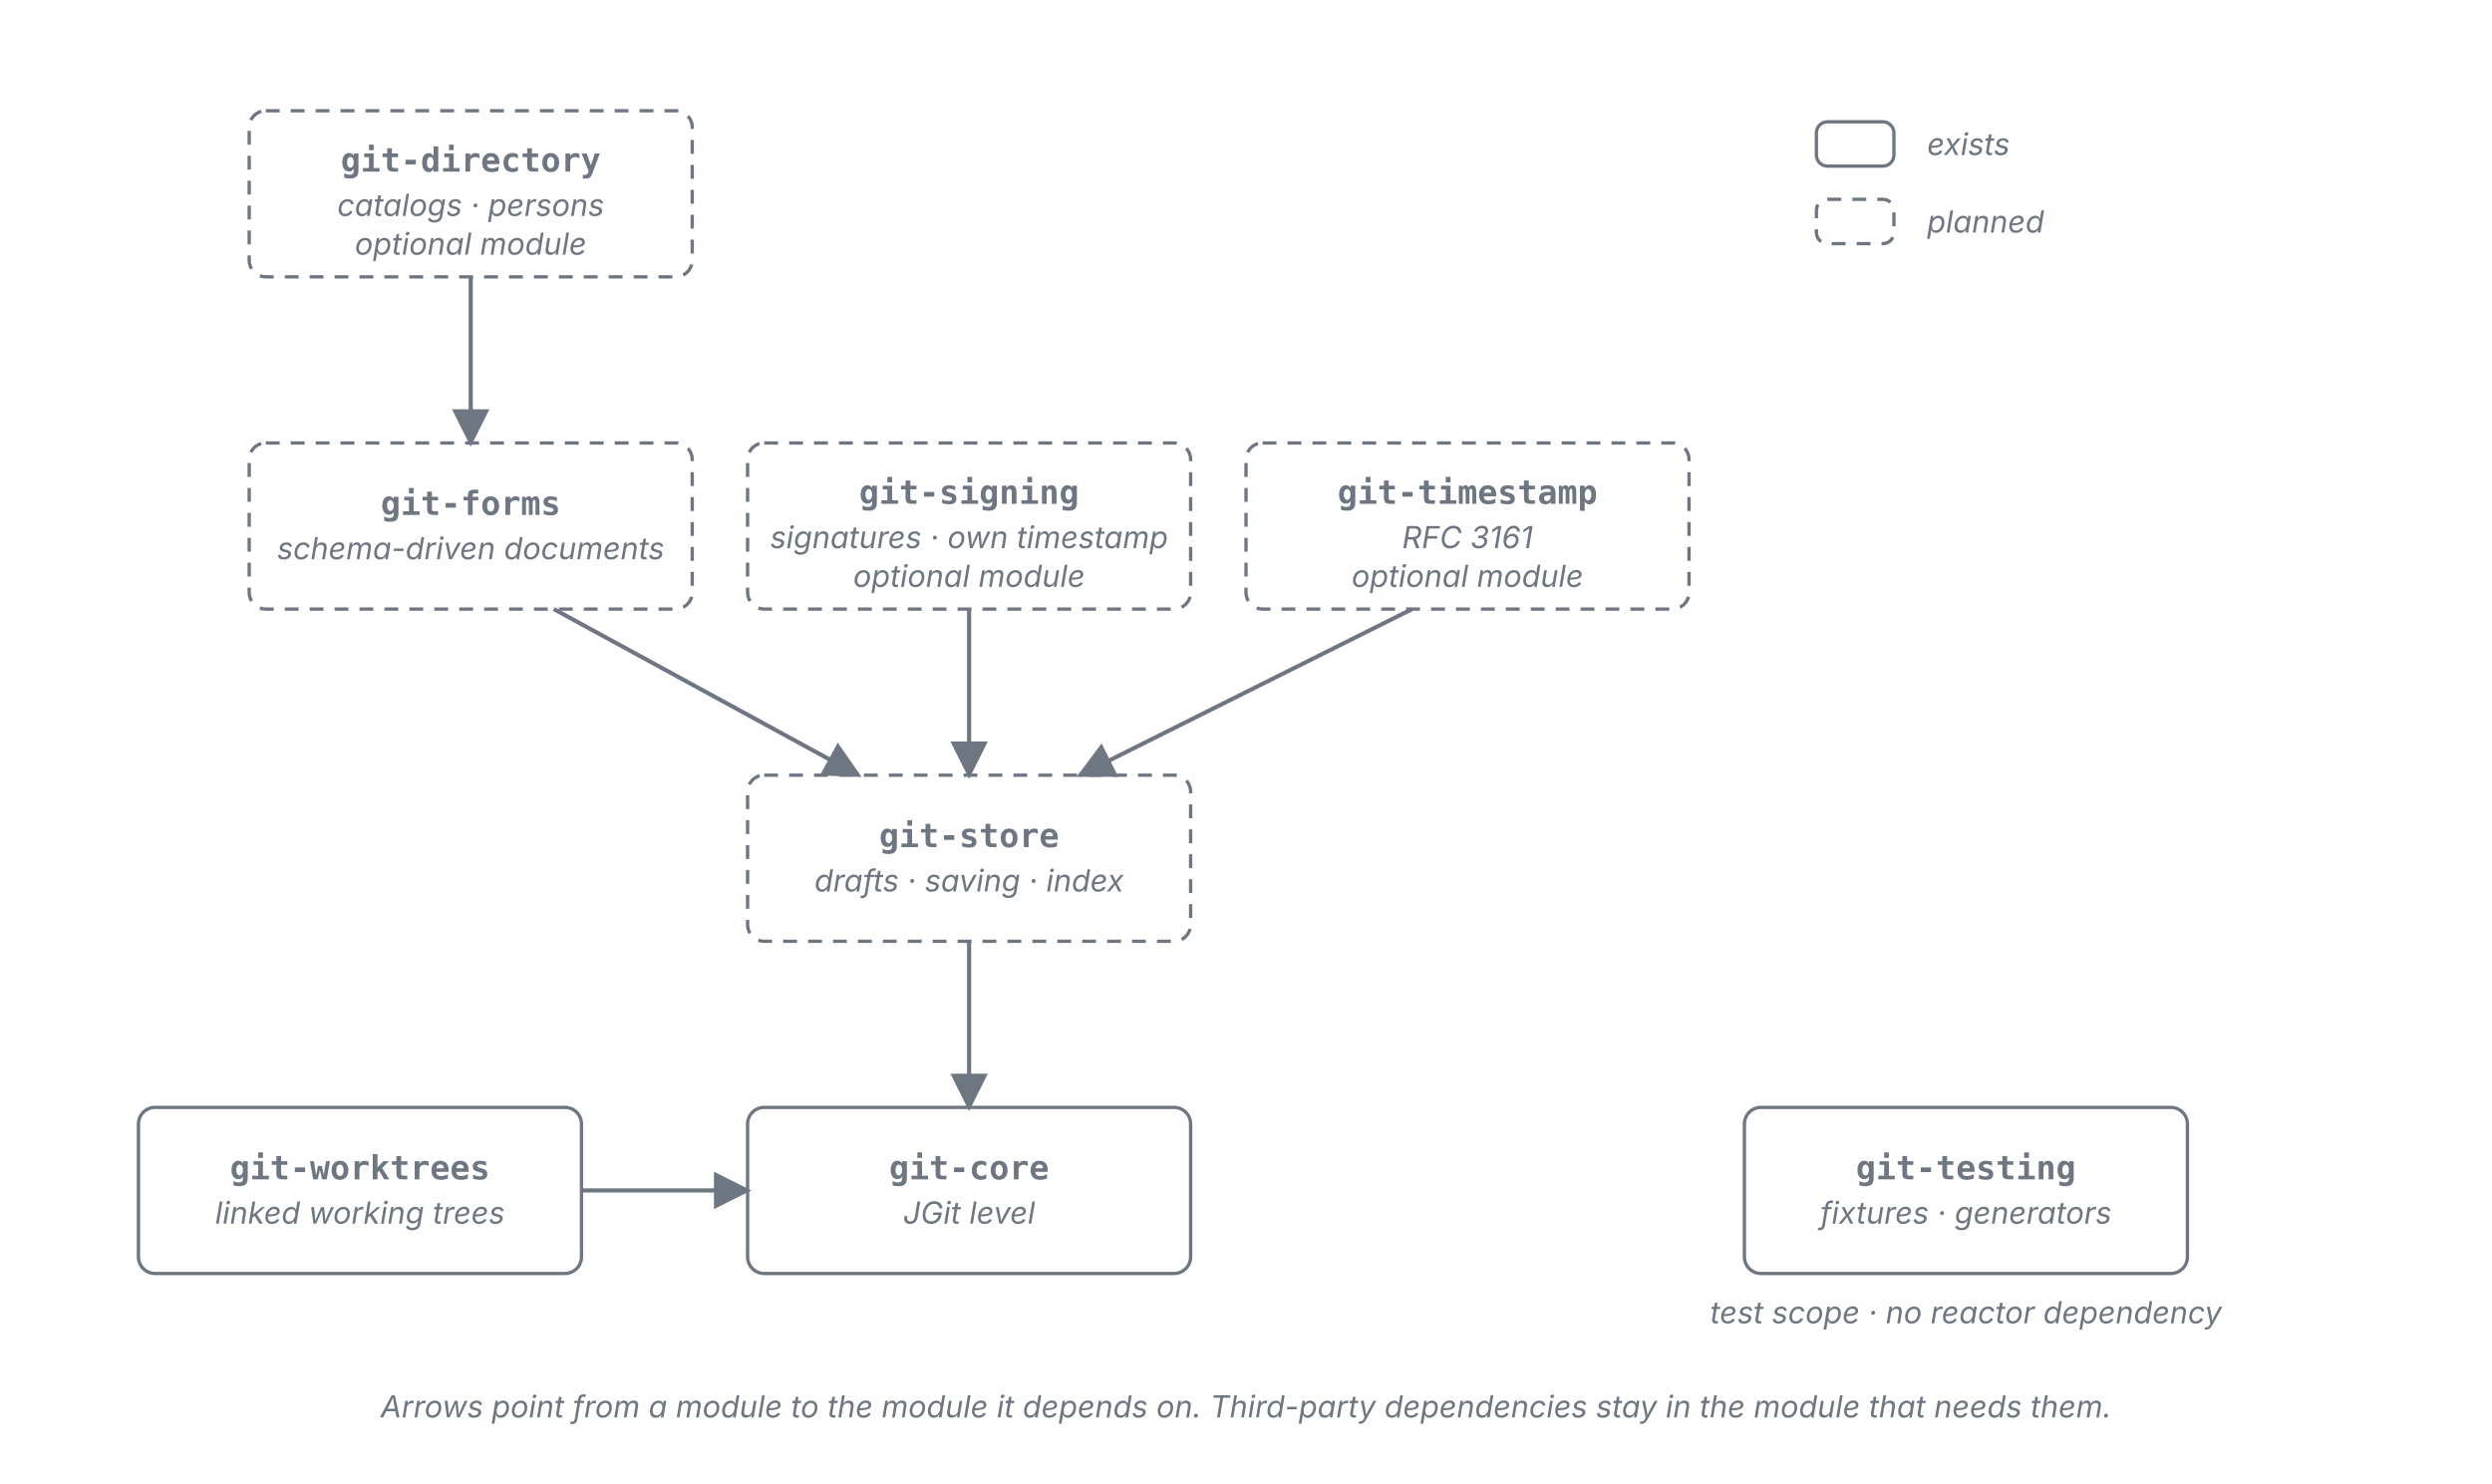
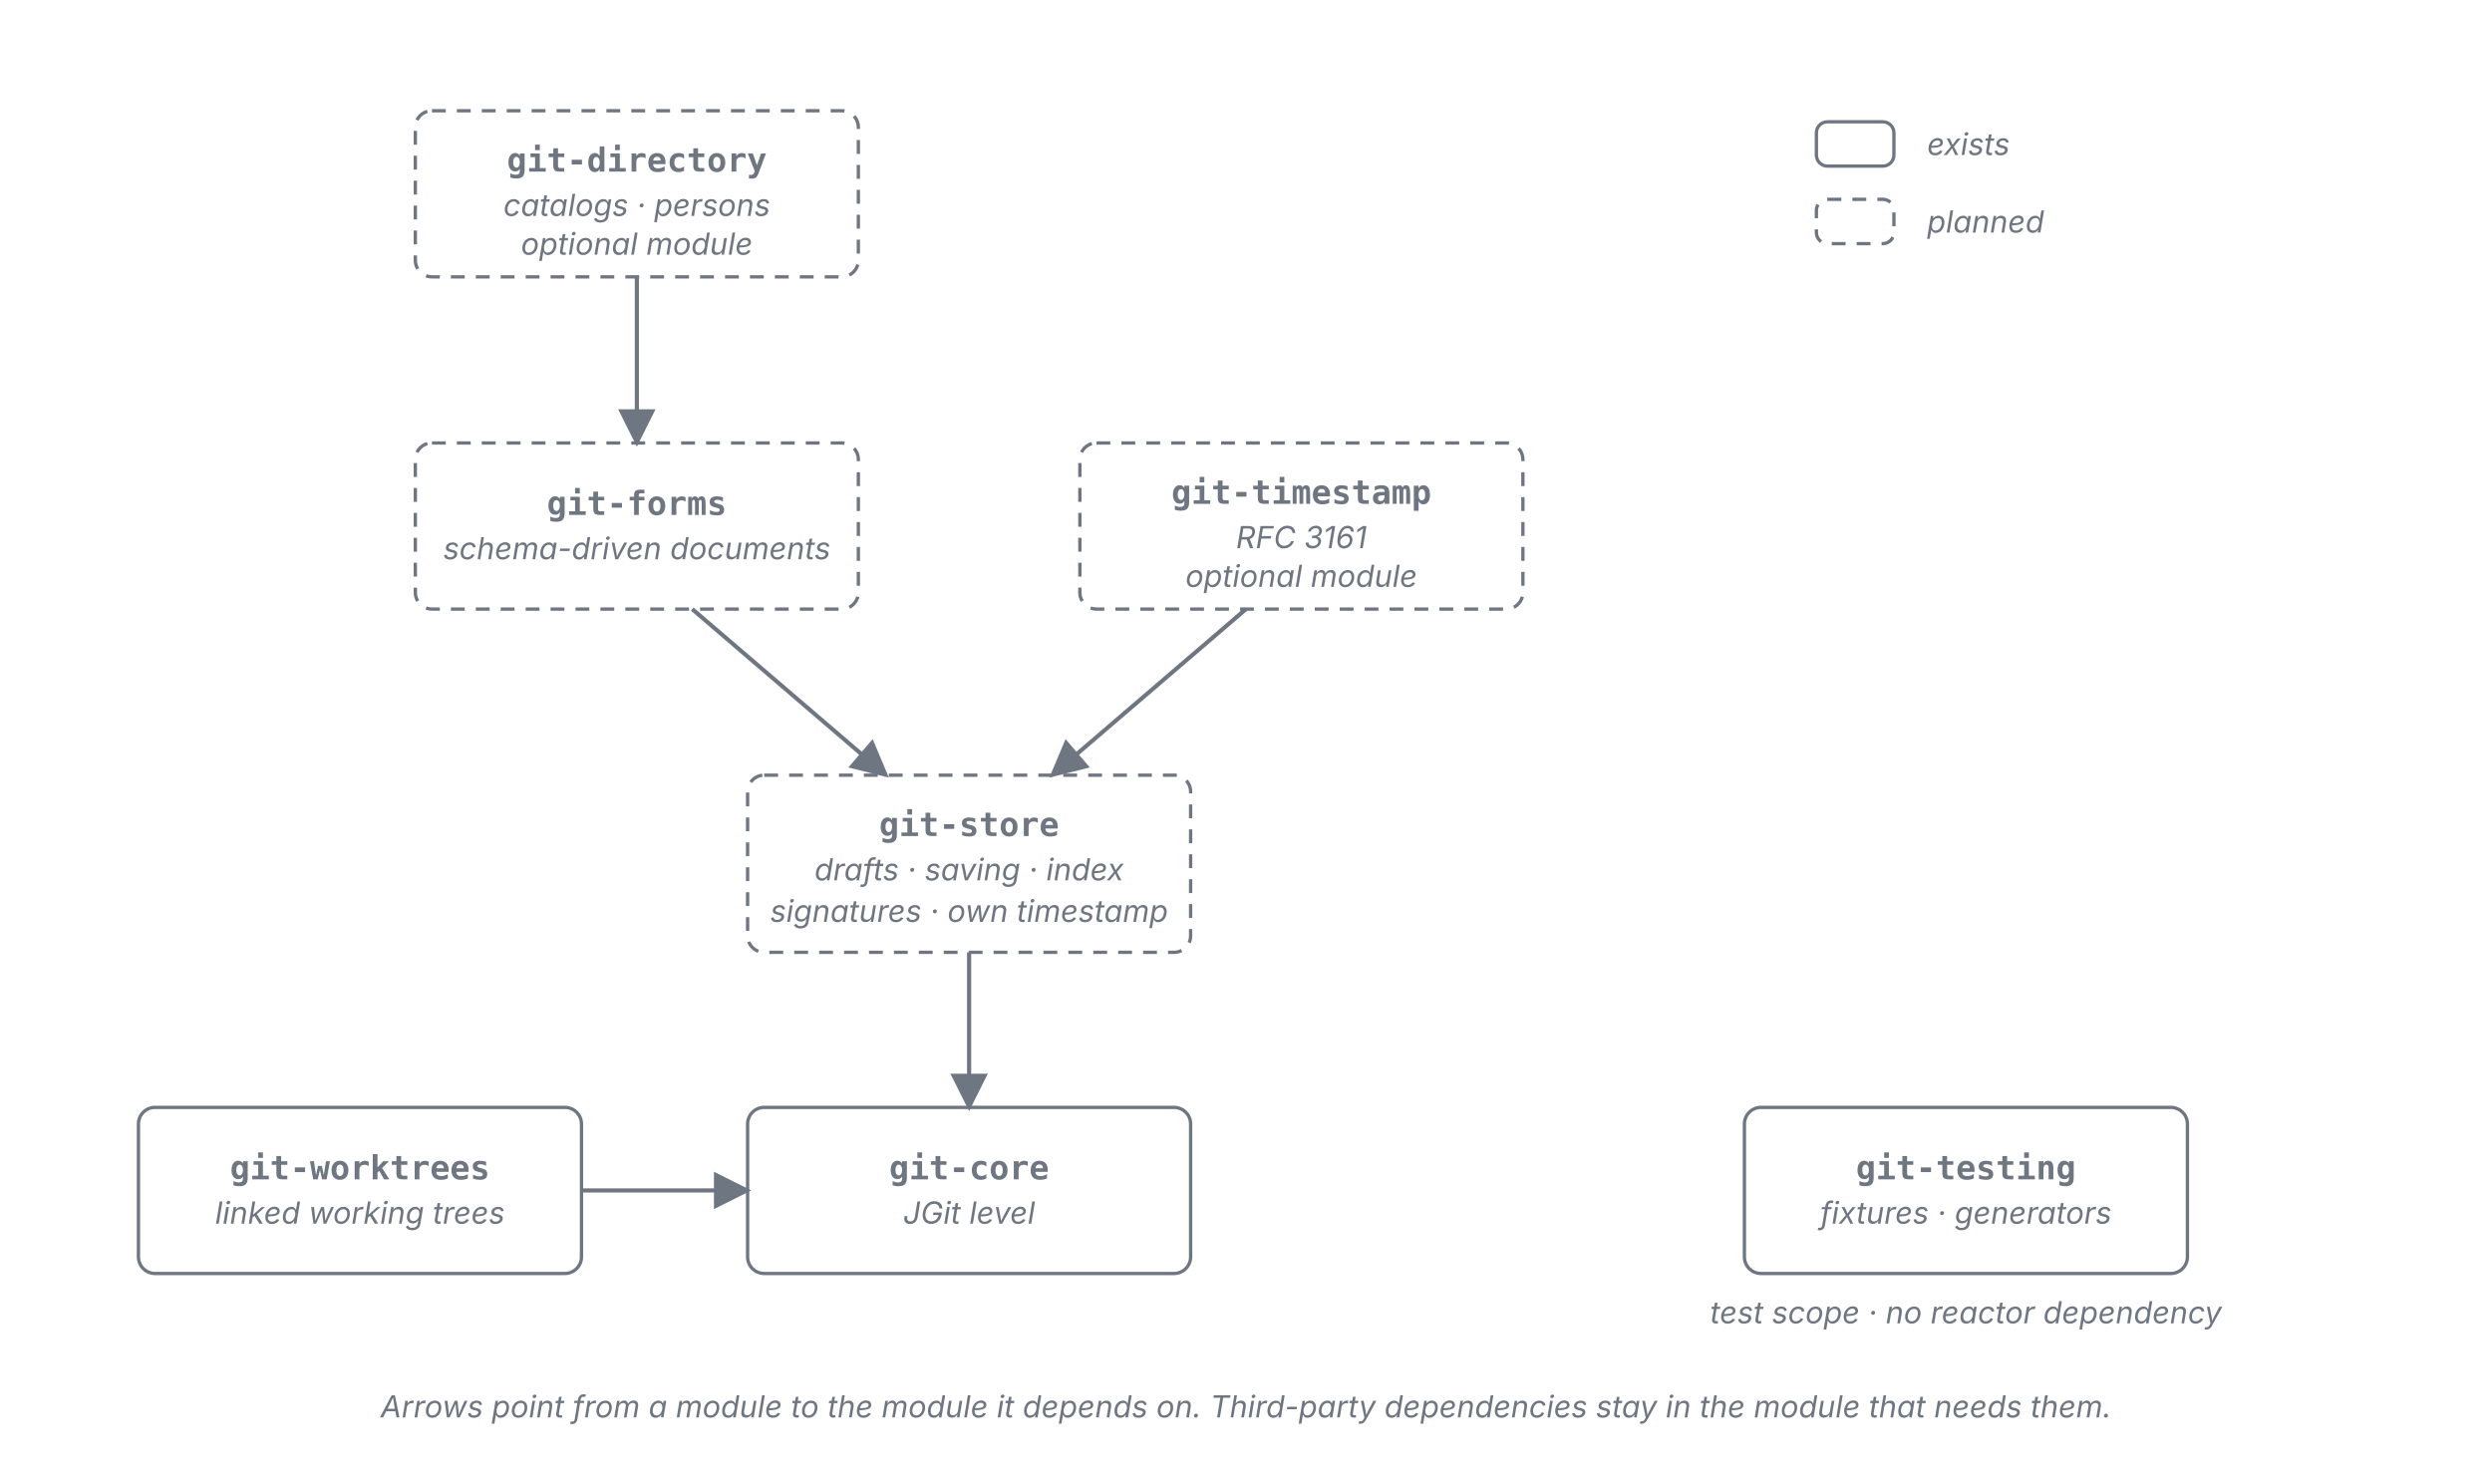
<svg xmlns="http://www.w3.org/2000/svg" viewBox="0 0 900 536" role="img" aria-labelledby="title desc" font-family="ui-sans-serif, -apple-system, system-ui, 'Segoe UI', sans-serif">
  <defs>
    <marker id="arrow" viewBox="0 0 10 10" refX="9" refY="5" markerWidth="9" markerHeight="9" orient="auto">
      <path d="M0,0 L10,5 L0,10 z" class="arrow-fill" />
    </marker>
    <style>
      .sub        { font-size: 11px; fill: #6e7681; text-anchor: middle; font-style: italic; }
      .sub-l      { font-size: 11px; fill: #6e7681; text-anchor: start; font-style: italic; }
      .item-b     { font-size: 12px; fill: #6e7681; font-family: ui-monospace, "SF Mono", Menlo, Consolas, monospace; text-anchor: middle; font-weight: 700; }
      .caption    { font-size: 11px; fill: #6e7681; text-anchor: middle; font-style: italic; }
      .stroke     { stroke: #6e7681; stroke-width: 1.2; fill: none; }
      .planned    { stroke: #6e7681; stroke-width: 1.2; fill: none; stroke-dasharray: 5 4; }
      .arrow      { stroke: #6e7681; stroke-width: 1.5; fill: none; }
      .arrow-fill { fill: #6e7681; }
    </style>
  </defs>
  <rect class="stroke" x="656" y="44" width="28" height="16" rx="4" ry="4" />
  <text x="696" y="56" class="sub-l">exists</text>
  <rect class="planned" x="656" y="72" width="28" height="16" rx="4" ry="4" />
  <text x="696" y="84" class="sub-l">planned</text>
-   <rect class="planned" x="90" y="40" width="160" height="60" rx="6" ry="6" />
-   <text x="170" y="62" class="item-b">git-directory</text>
-   <text x="170" y="78" class="sub">catalogs · persons</text>
-   <text x="170" y="92" class="sub">optional module</text>
-   <rect class="planned" x="90" y="160" width="160" height="60" rx="6" ry="6" />
-   <text x="170" y="186" class="item-b">git-forms</text>
-   <text x="170" y="202" class="sub">schema-driven documents</text>
-   <rect class="planned" x="270" y="160" width="160" height="60" rx="6" ry="6" />
-   <text x="350" y="182" class="item-b">git-signing</text>
-   <text x="350" y="198" class="sub">signatures · own timestamp</text>
-   <text x="350" y="212" class="sub">optional module</text>
-   <rect class="planned" x="450" y="160" width="160" height="60" rx="6" ry="6" />
-   <text x="530" y="182" class="item-b">git-timestamp</text>
-   <text x="530" y="198" class="sub">RFC 3161</text>
-   <text x="530" y="212" class="sub">optional module</text>
-   <rect class="planned" x="270" y="280" width="160" height="60" rx="6" ry="6" />
-   <text x="350" y="306" class="item-b">git-store</text>
-   <text x="350" y="322" class="sub">drafts · saving · index</text>
+   <rect class="planned" x="150" y="40" width="160" height="60" rx="6" ry="6" />
+   <text x="230" y="62" class="item-b">git-directory</text>
+   <text x="230" y="78" class="sub">catalogs · persons</text>
+   <text x="230" y="92" class="sub">optional module</text>
+   <rect class="planned" x="150" y="160" width="160" height="60" rx="6" ry="6" />
+   <text x="230" y="186" class="item-b">git-forms</text>
+   <text x="230" y="202" class="sub">schema-driven documents</text>
+   <rect class="planned" x="390" y="160" width="160" height="60" rx="6" ry="6" />
+   <text x="470" y="182" class="item-b">git-timestamp</text>
+   <text x="470" y="198" class="sub">RFC 3161</text>
+   <text x="470" y="212" class="sub">optional module</text>
+   <rect class="planned" x="270" y="280" width="160" height="64" rx="6" ry="6" />
+   <text x="350" y="302" class="item-b">git-store</text>
+   <text x="350" y="318" class="sub">drafts · saving · index</text>
+   <text x="350" y="333" class="sub">signatures · own timestamp</text>
  <rect class="stroke" x="50" y="400" width="160" height="60" rx="6" ry="6" />
  <text x="130" y="426" class="item-b">git-worktrees</text>
  <text x="130" y="442" class="sub">linked working trees</text>
  <rect class="stroke" x="270" y="400" width="160" height="60" rx="6" ry="6" />
  <text x="350" y="426" class="item-b">git-core</text>
  <text x="350" y="442" class="sub">JGit level</text>
  <rect class="stroke" x="630" y="400" width="160" height="60" rx="6" ry="6" />
  <text x="710" y="426" class="item-b">git-testing</text>
  <text x="710" y="442" class="sub">fixtures · generators</text>
  <text x="710" y="478" class="sub">test scope · no reactor dependency</text>
-   <line class="arrow" x1="170" y1="100" x2="170" y2="160" marker-end="url(#arrow)" />
-   <line class="arrow" x1="200" y1="220" x2="310" y2="280" marker-end="url(#arrow)" />
-   <line class="arrow" x1="350" y1="220" x2="350" y2="280" marker-end="url(#arrow)" />
-   <line class="arrow" x1="510" y1="220" x2="390" y2="280" marker-end="url(#arrow)" />
-   <line class="arrow" x1="350" y1="340" x2="350" y2="400" marker-end="url(#arrow)" />
+   <line class="arrow" x1="230" y1="100" x2="230" y2="160" marker-end="url(#arrow)" />
+   <line class="arrow" x1="250" y1="220" x2="320" y2="280" marker-end="url(#arrow)" />
+   <line class="arrow" x1="450" y1="220" x2="380" y2="280" marker-end="url(#arrow)" />
+   <line class="arrow" x1="350" y1="344" x2="350" y2="400" marker-end="url(#arrow)" />
  <line class="arrow" x1="210" y1="430" x2="270" y2="430" marker-end="url(#arrow)" />
  <text x="450" y="512" class="caption">Arrows point from a module to the module it depends on. Third-party dependencies stay in the module that needs them.</text>
</svg>
